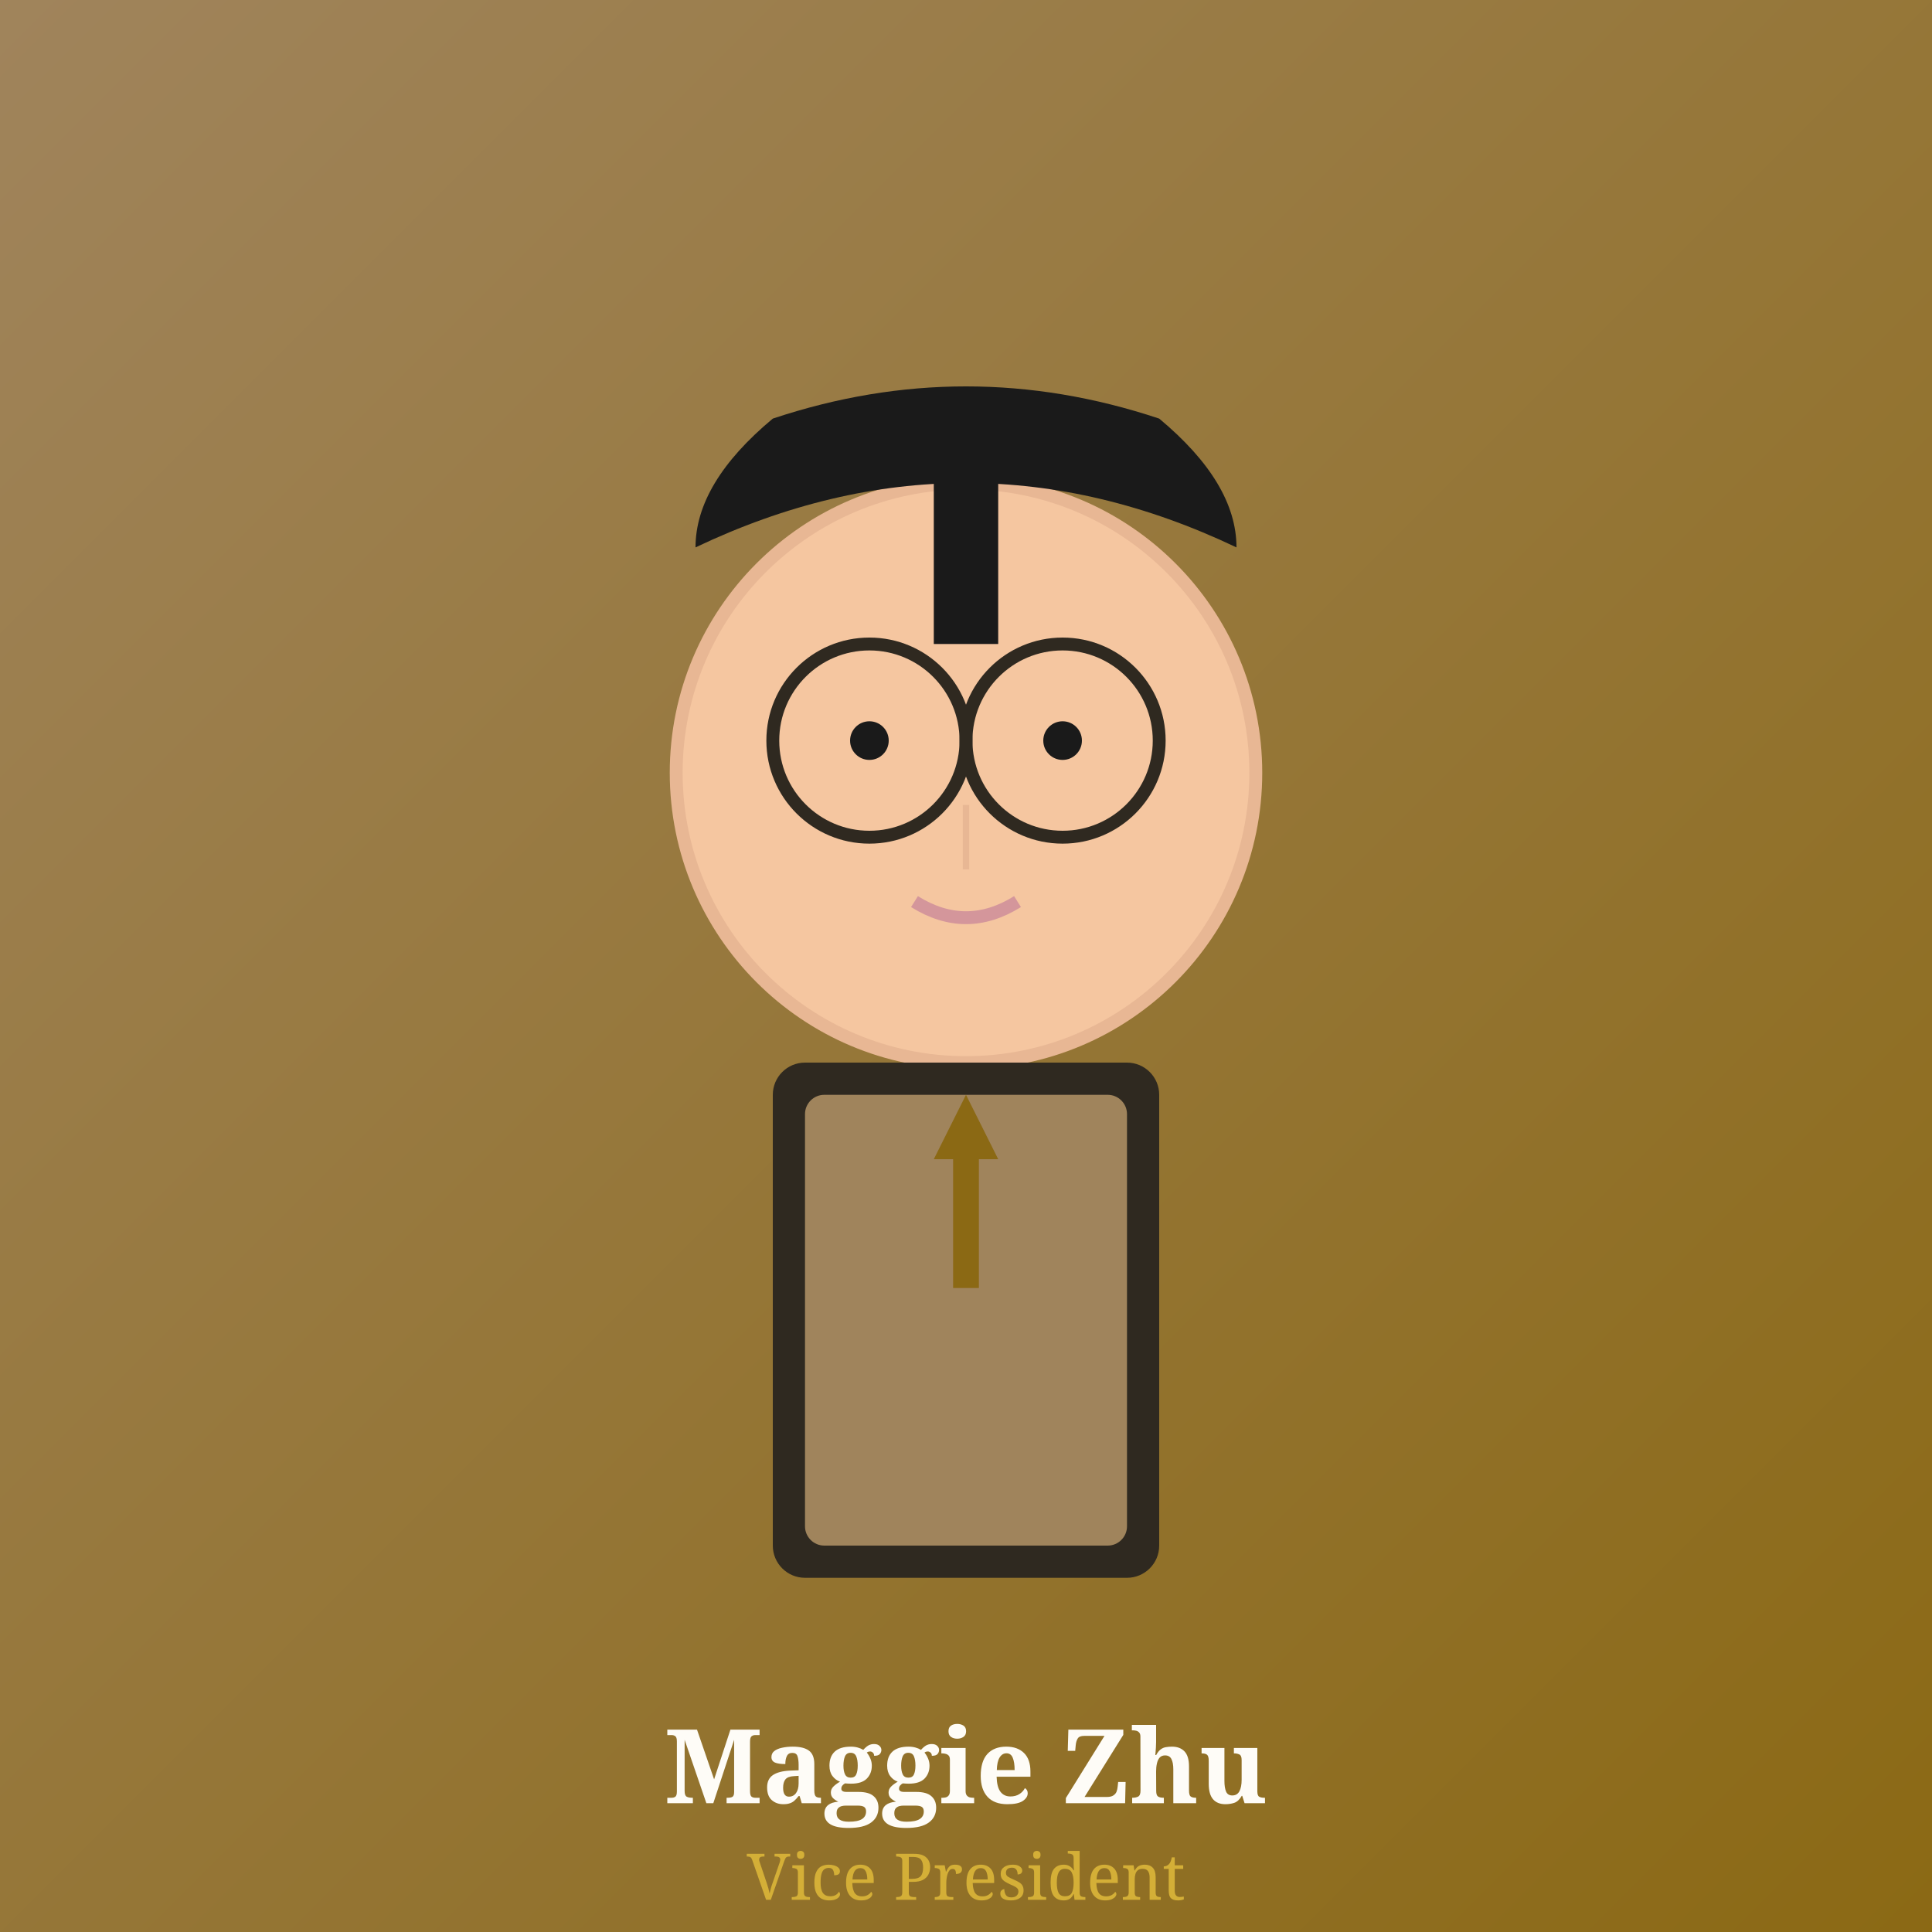
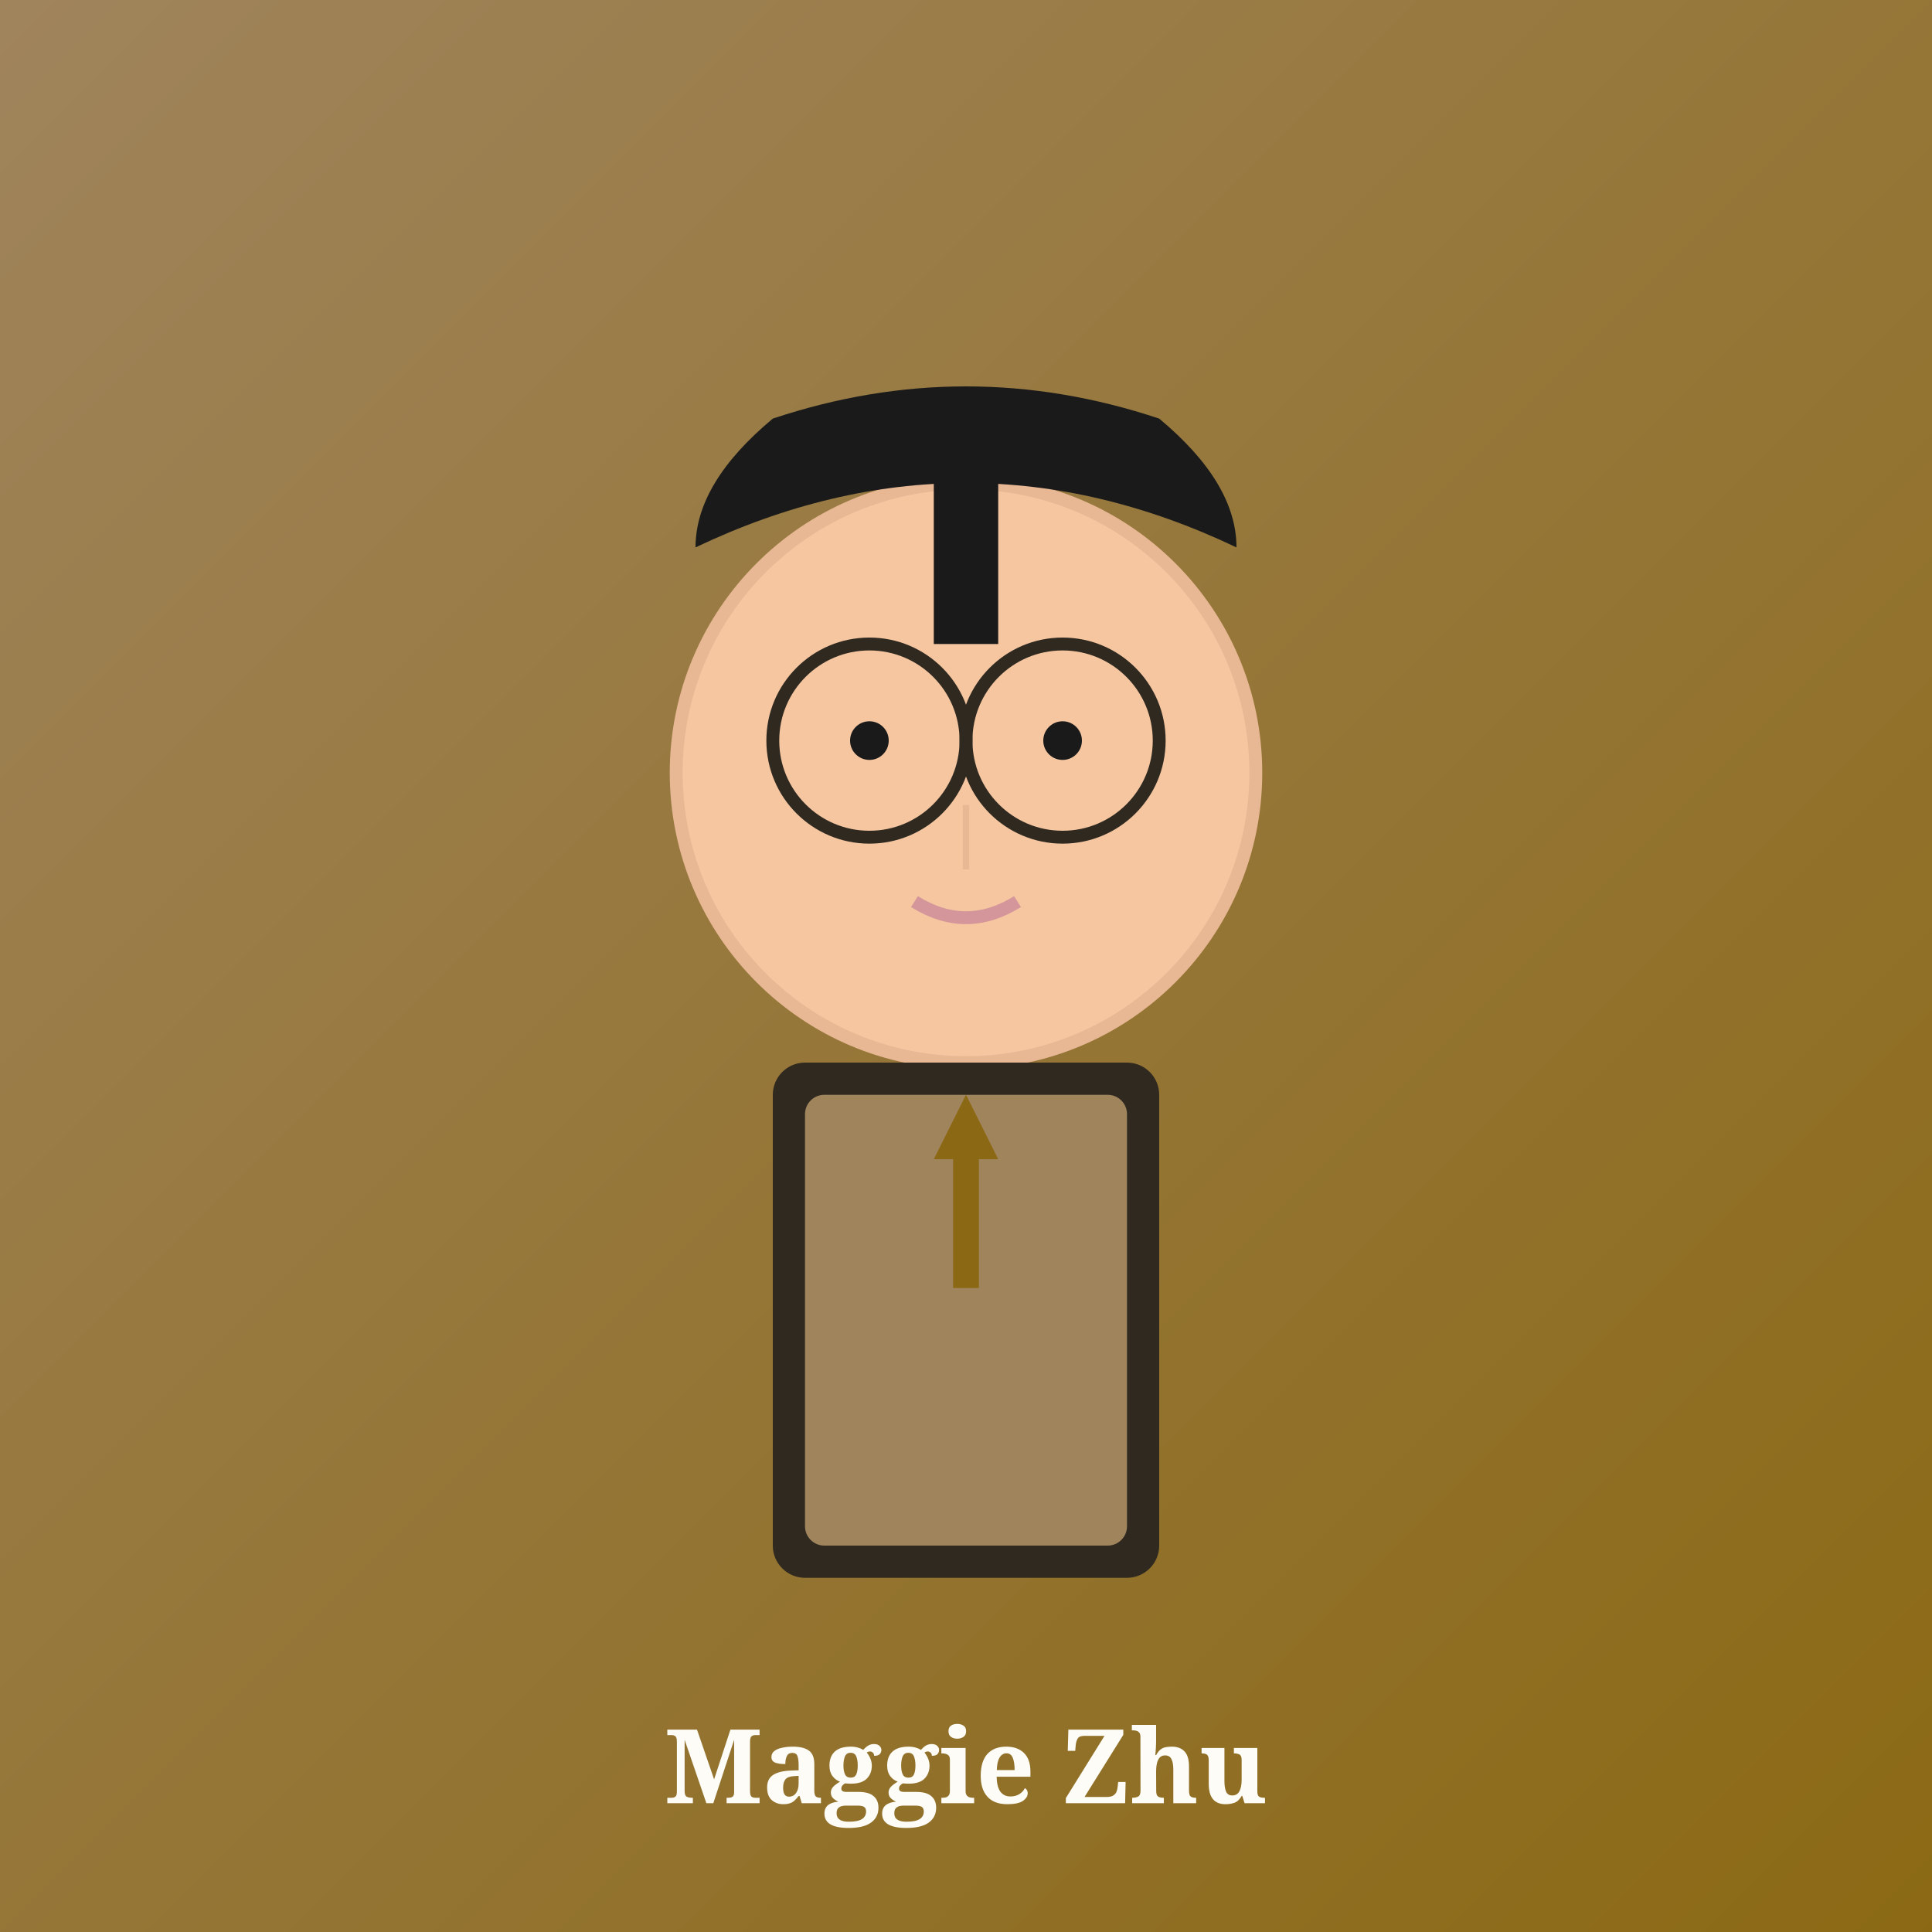
<svg xmlns="http://www.w3.org/2000/svg" width="300" height="300" viewBox="0 0 300 300">
  <defs>
    <linearGradient id="bg2" x1="0%" y1="0%" x2="100%" y2="100%">
      <stop offset="0%" style="stop-color:#A0845C;stop-opacity:1" />
      <stop offset="100%" style="stop-color:#8B6914;stop-opacity:1" />
    </linearGradient>
  </defs>
  <rect width="300" height="300" fill="url(#bg2)" />
  <circle cx="150" cy="120" r="45" fill="#F5C6A0" stroke="#E8B794" stroke-width="2" />
  <path d="M108 85 Q150 65 192 85 Q192 75 180 65 Q150 55 120 65 Q108 75 108 85" fill="#1A1A1A" />
  <rect x="145" y="75" width="10" height="25" fill="#1A1A1A" />
  <circle cx="135" cy="115" r="3" fill="#1A1A1A" />
  <circle cx="165" cy="115" r="3" fill="#1A1A1A" />
  <circle cx="135" cy="115" r="15" fill="none" stroke="#2F2920" stroke-width="2" />
  <circle cx="165" cy="115" r="15" fill="none" stroke="#2F2920" stroke-width="2" />
  <line x1="150" y1="115" x2="150" y2="115" stroke="#2F2920" stroke-width="2" />
  <line x1="150" y1="125" x2="150" y2="135" stroke="#E8B794" stroke-width="1" />
  <path d="M142 140 Q150 145 158 140" stroke="#D4969B" stroke-width="2" fill="none" />
  <rect x="120" y="165" width="60" height="80" fill="#2F2920" rx="5" />
  <rect x="125" y="170" width="50" height="70" fill="#A0845C" rx="3" />
  <polygon points="150,170 145,180 155,180" fill="#8B6914" />
  <rect x="148" y="180" width="4" height="20" fill="#8B6914" />
  <text x="150" y="280" text-anchor="middle" font-family="Georgia, serif" font-size="16" fill="#FEFCF7" font-weight="bold">Maggie Zhu</text>
-   <text x="150" y="295" text-anchor="middle" font-family="Georgia, serif" font-size="10" fill="#D4AF37">Vice President</text>
</svg>
